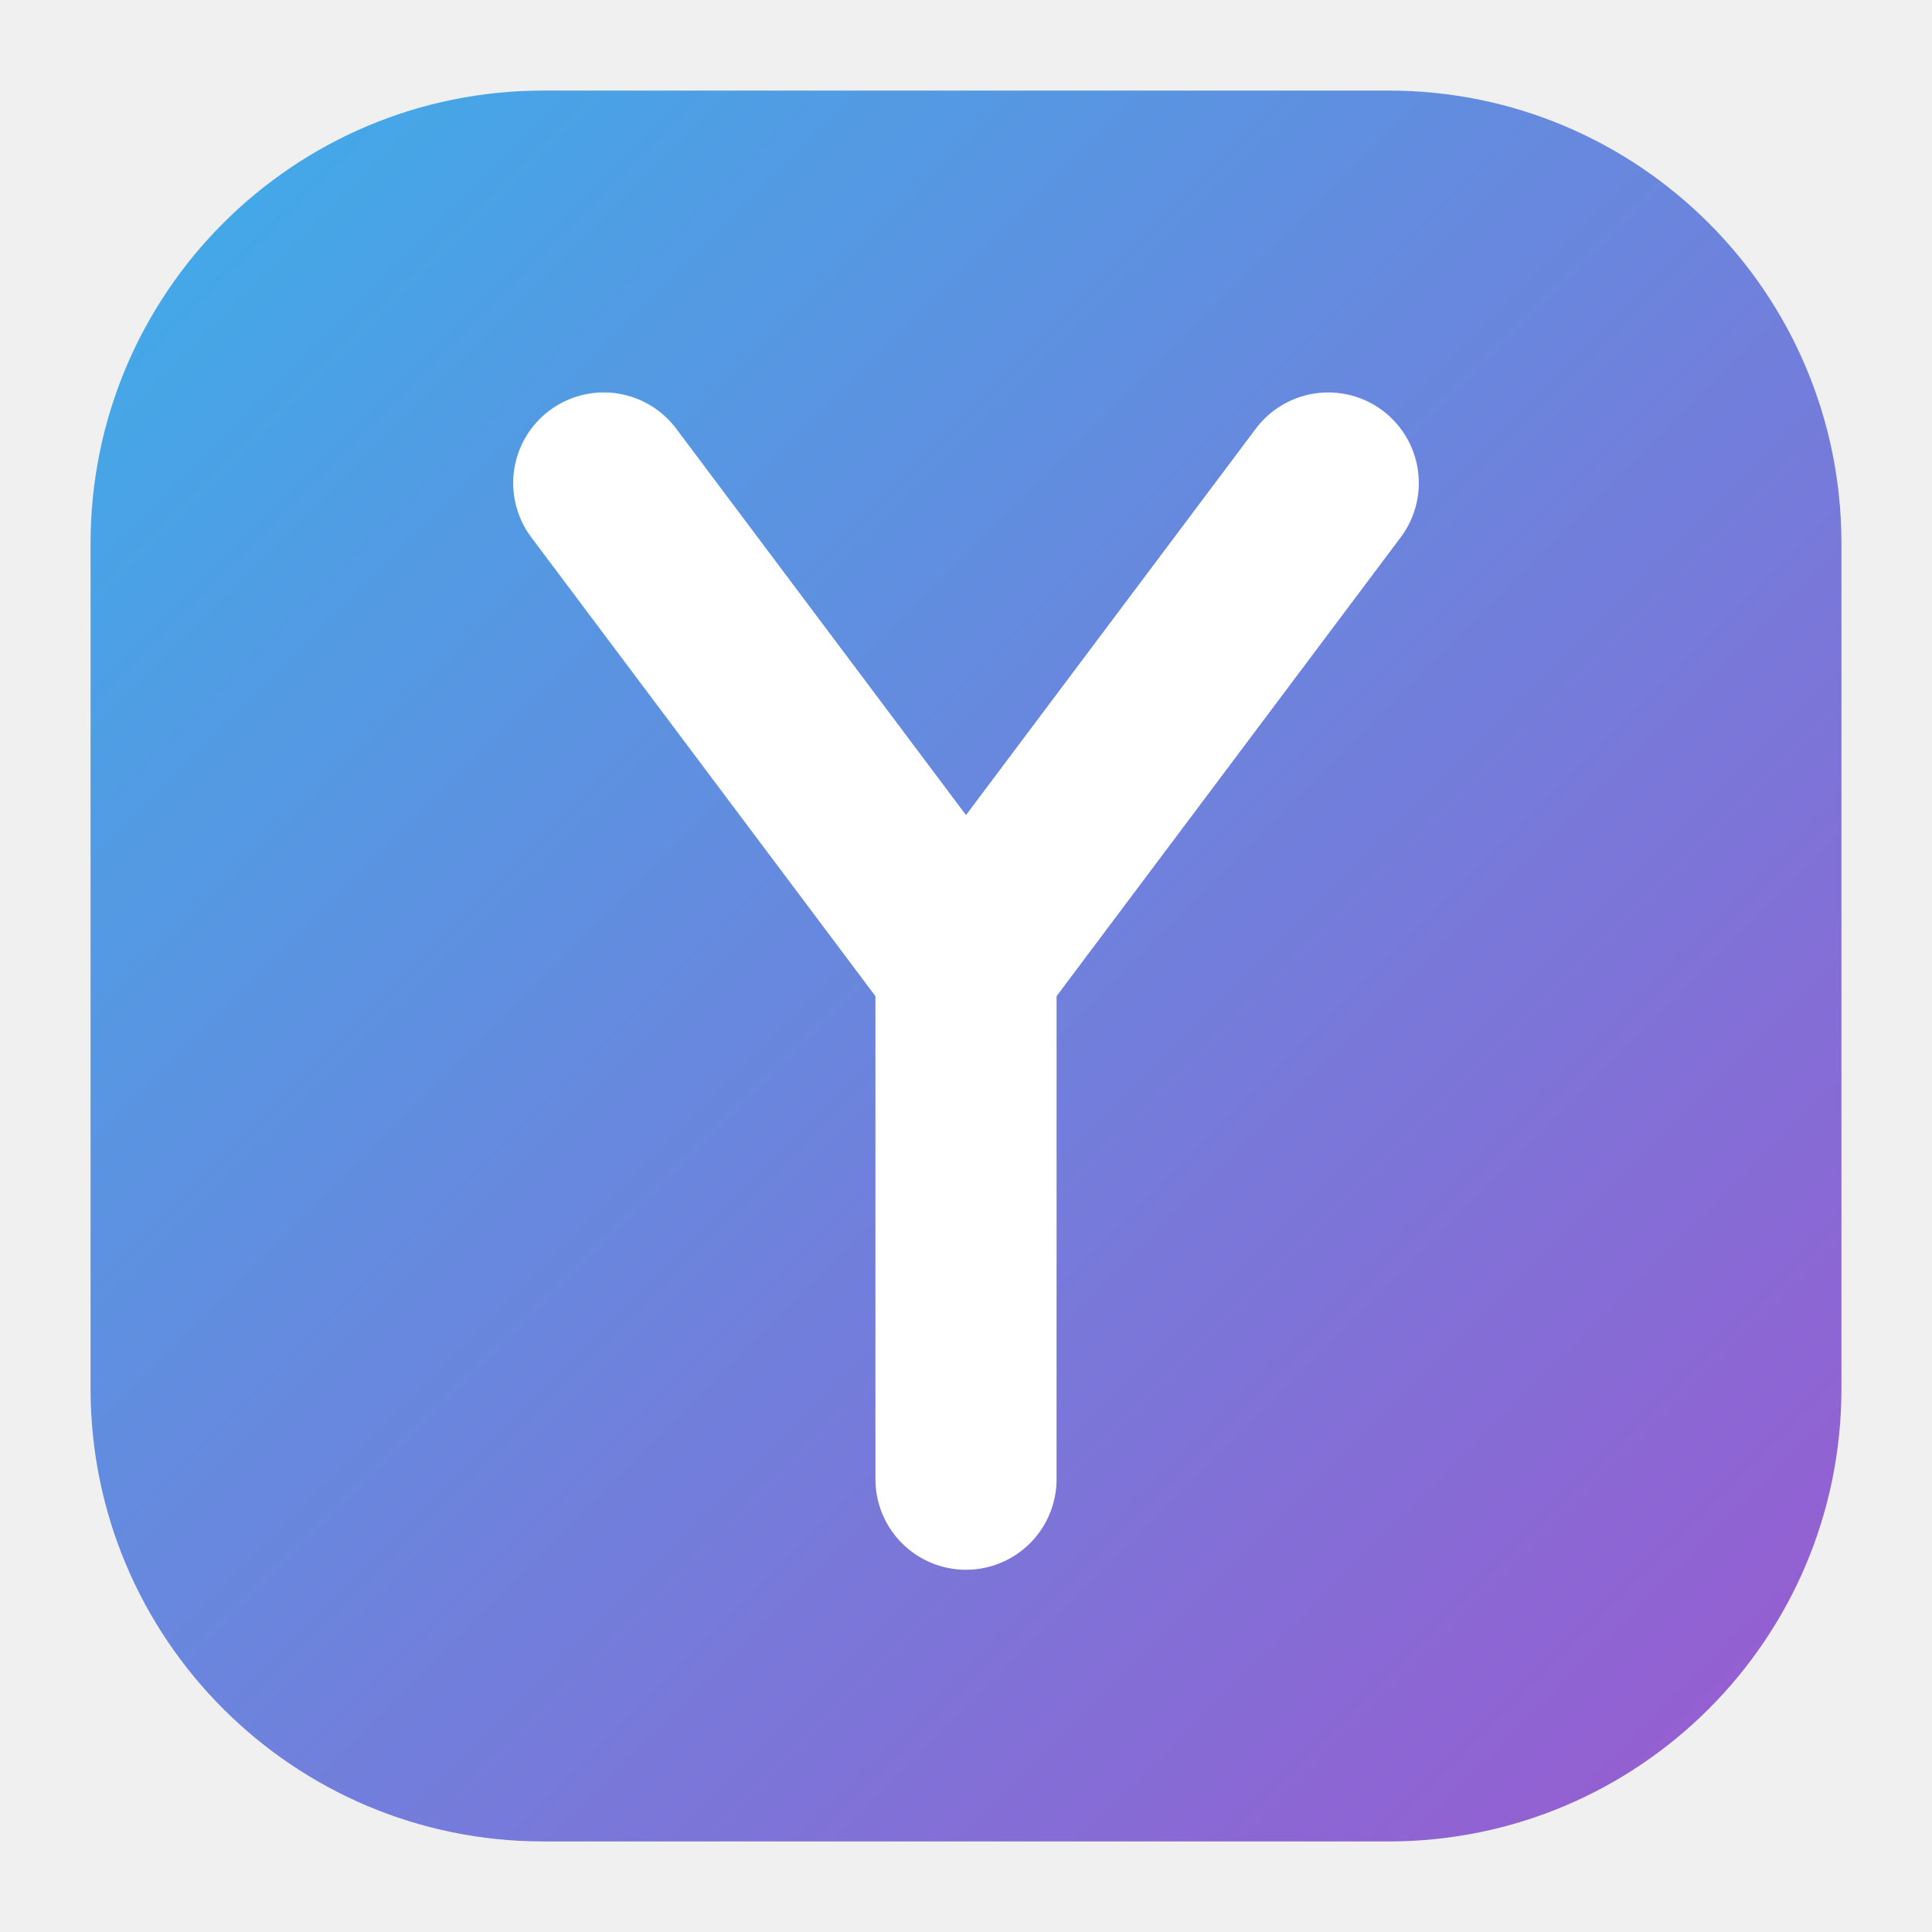
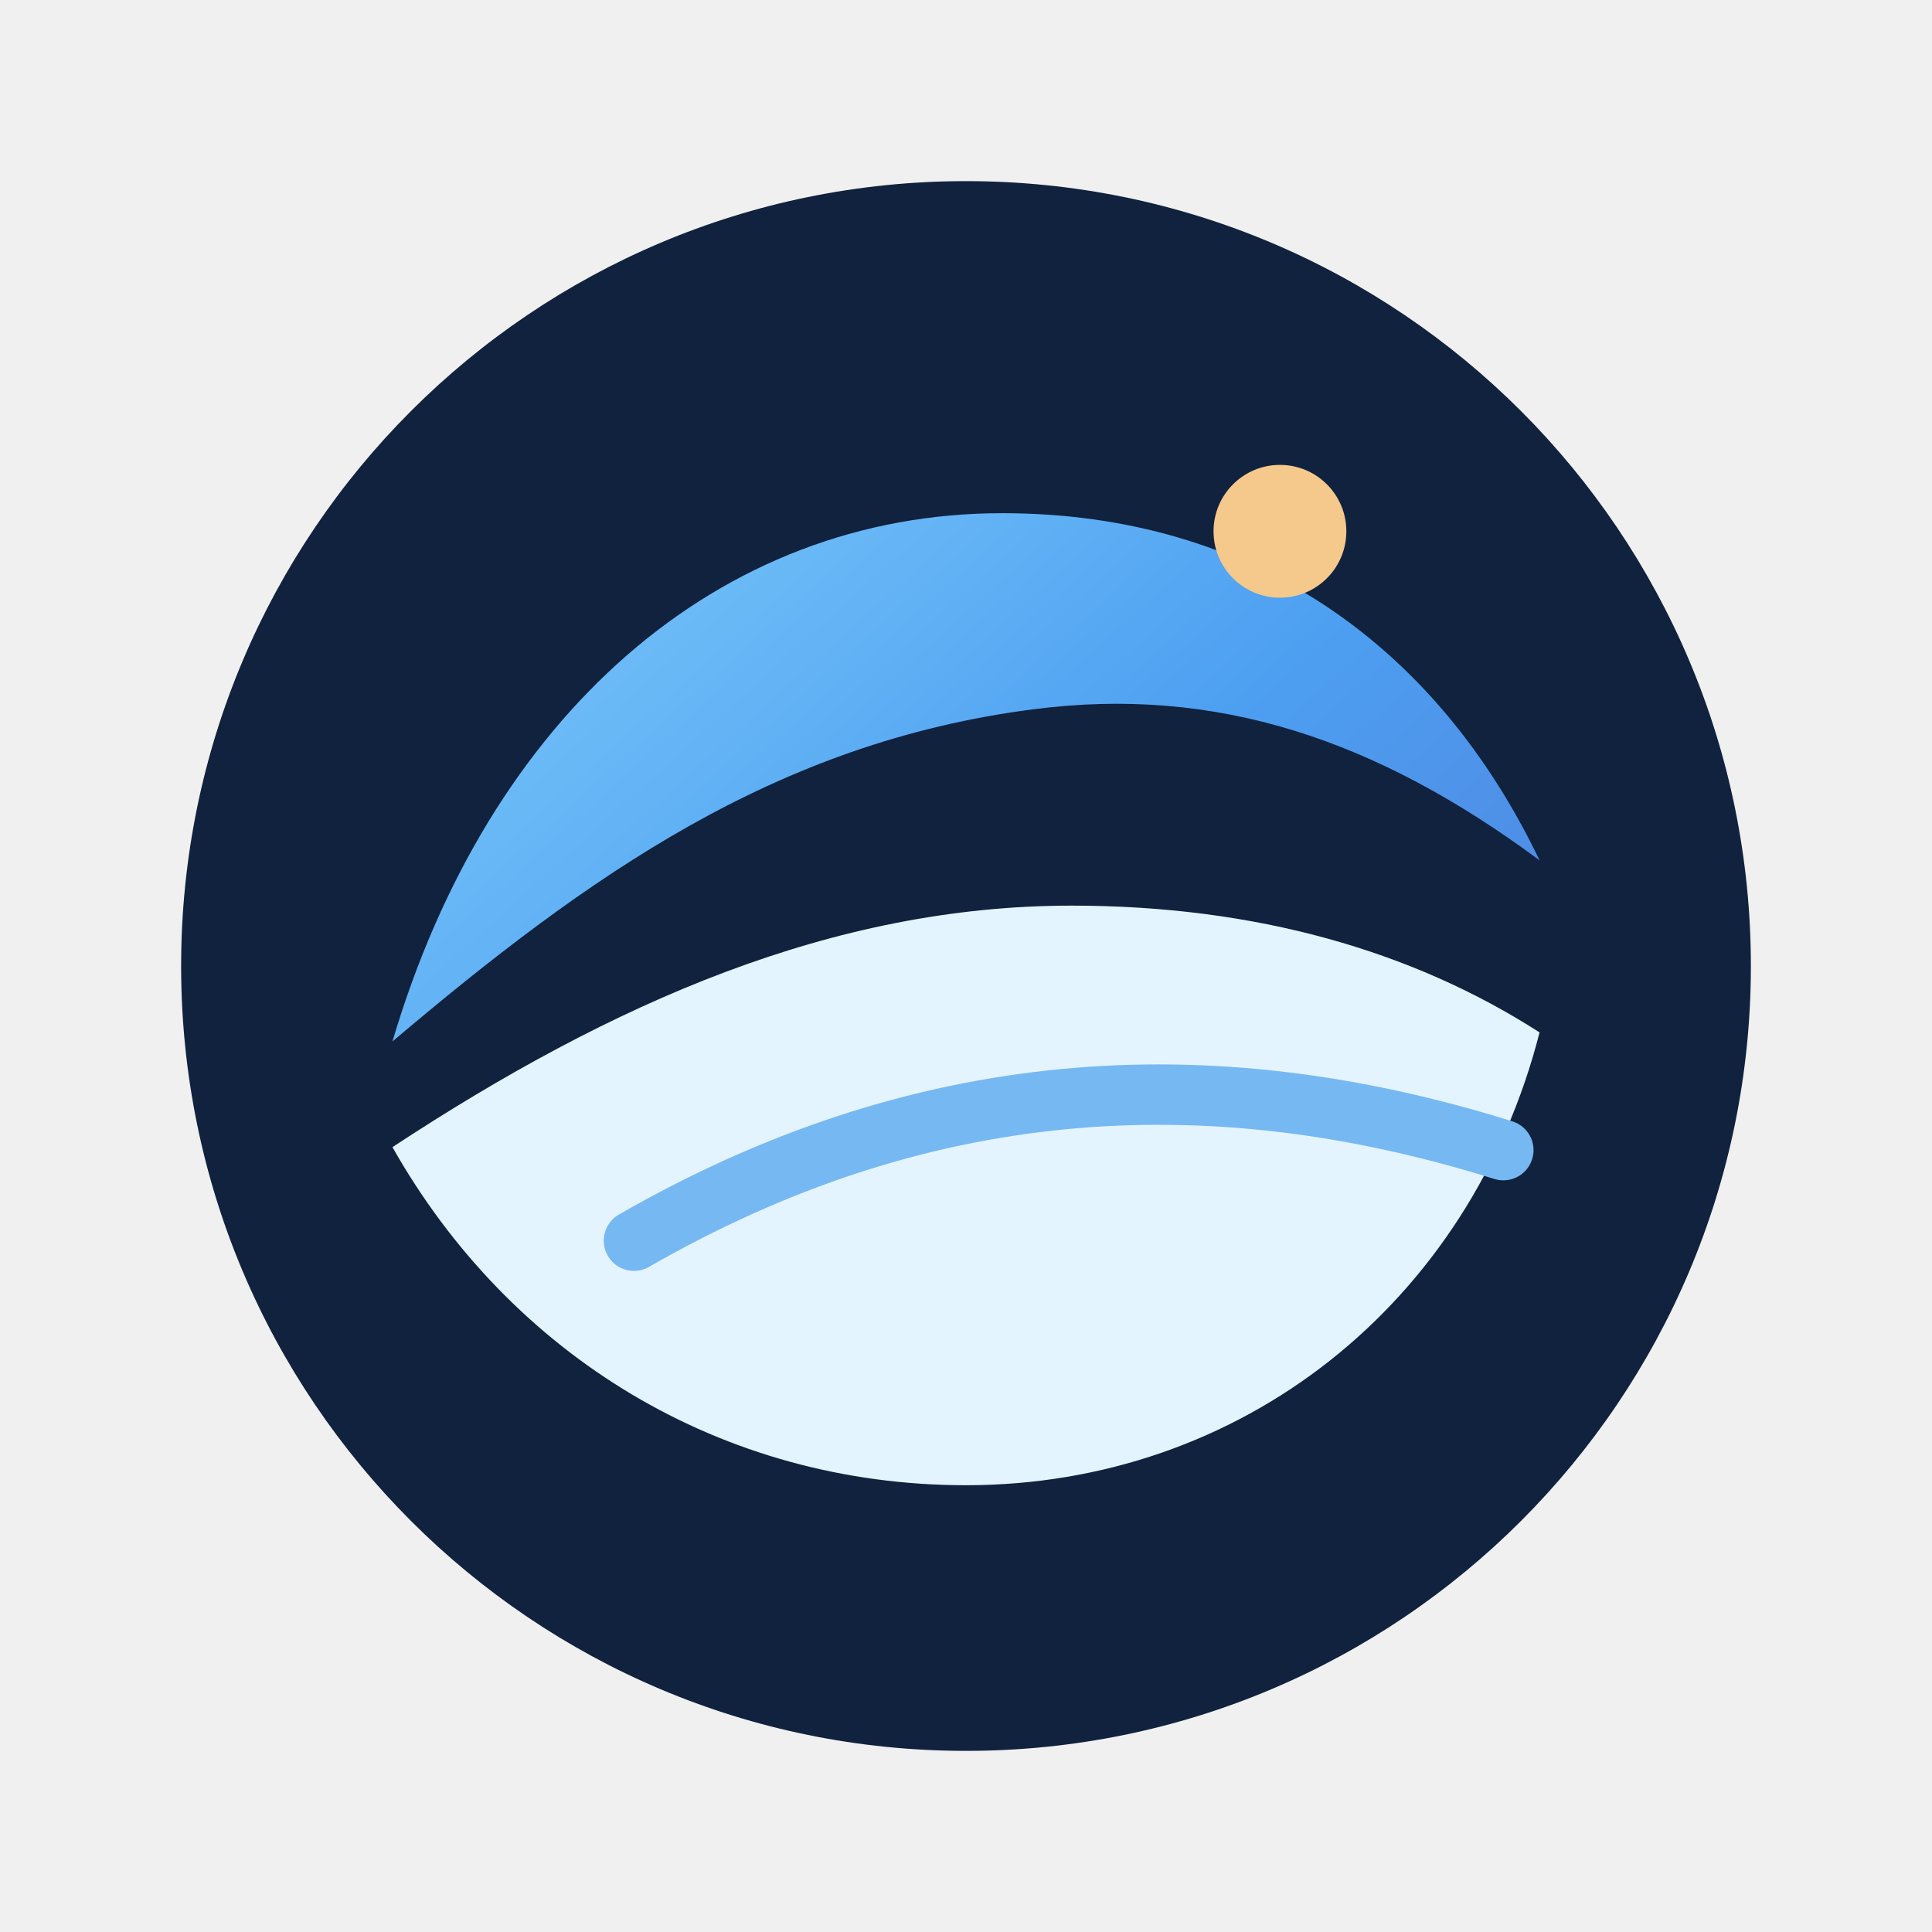
<svg xmlns="http://www.w3.org/2000/svg" viewBox="0 0 64 64">
  <defs>
-     <linearGradient id="g" x1="0" y1="0" x2="1" y2="1">
-       <stop offset="0" stop-color="#3daee9" />
-       <stop offset="1" stop-color="#9b59d0" />
+     <linearGradient id="orbit" x1="8" y1="6" x2="55" y2="58" gradientUnits="userSpaceOnUse">
+       <stop stop-color="#95e0ff" />
+       <stop offset=".5" stop-color="#4d9ff1" />
+       <stop offset="1" stop-color="#5266cc" />
    </linearGradient>
  </defs>
-   <rect x="3" y="3" width="58" height="58" rx="15" fill="url(#g)" />
-   <path d="M20 16 L32 32 L44 16" fill="none" stroke="#fff" stroke-width="6" stroke-linecap="round" stroke-linejoin="round" />
-   <path d="M32 32 L32 49" stroke="#fff" stroke-width="6" stroke-linecap="round" />
+   <circle cx="32" cy="32" r="26" fill="#10223e" />
+   <path d="M13 34.5C16.2 23.7 23.8 17 33.2 17c8.3 0 14.4 4.4 17.8 11.5-5.4-4-10.7-5.8-16.8-5-8.5 1.1-14.7 5.5-21.2 11z" fill="url(#orbit)" />
+   <path d="M13 38c7.3-4.8 14.6-8 22.5-8 6.1 0 11.3 1.5 15.5 4.2-2.3 9-9.9 15-19 15-8.1 0-15.1-4.3-19-11.2z" fill="#e3f4ff" />
+   <path d="M21 41.1c9.4-5.4 18.9-6.1 28.8-3" fill="none" stroke="#76b8f2" stroke-width="2" stroke-linecap="round" />
+   <circle cx="42.4" cy="17.6" r="2.2" fill="#f5c88b" />
</svg>
